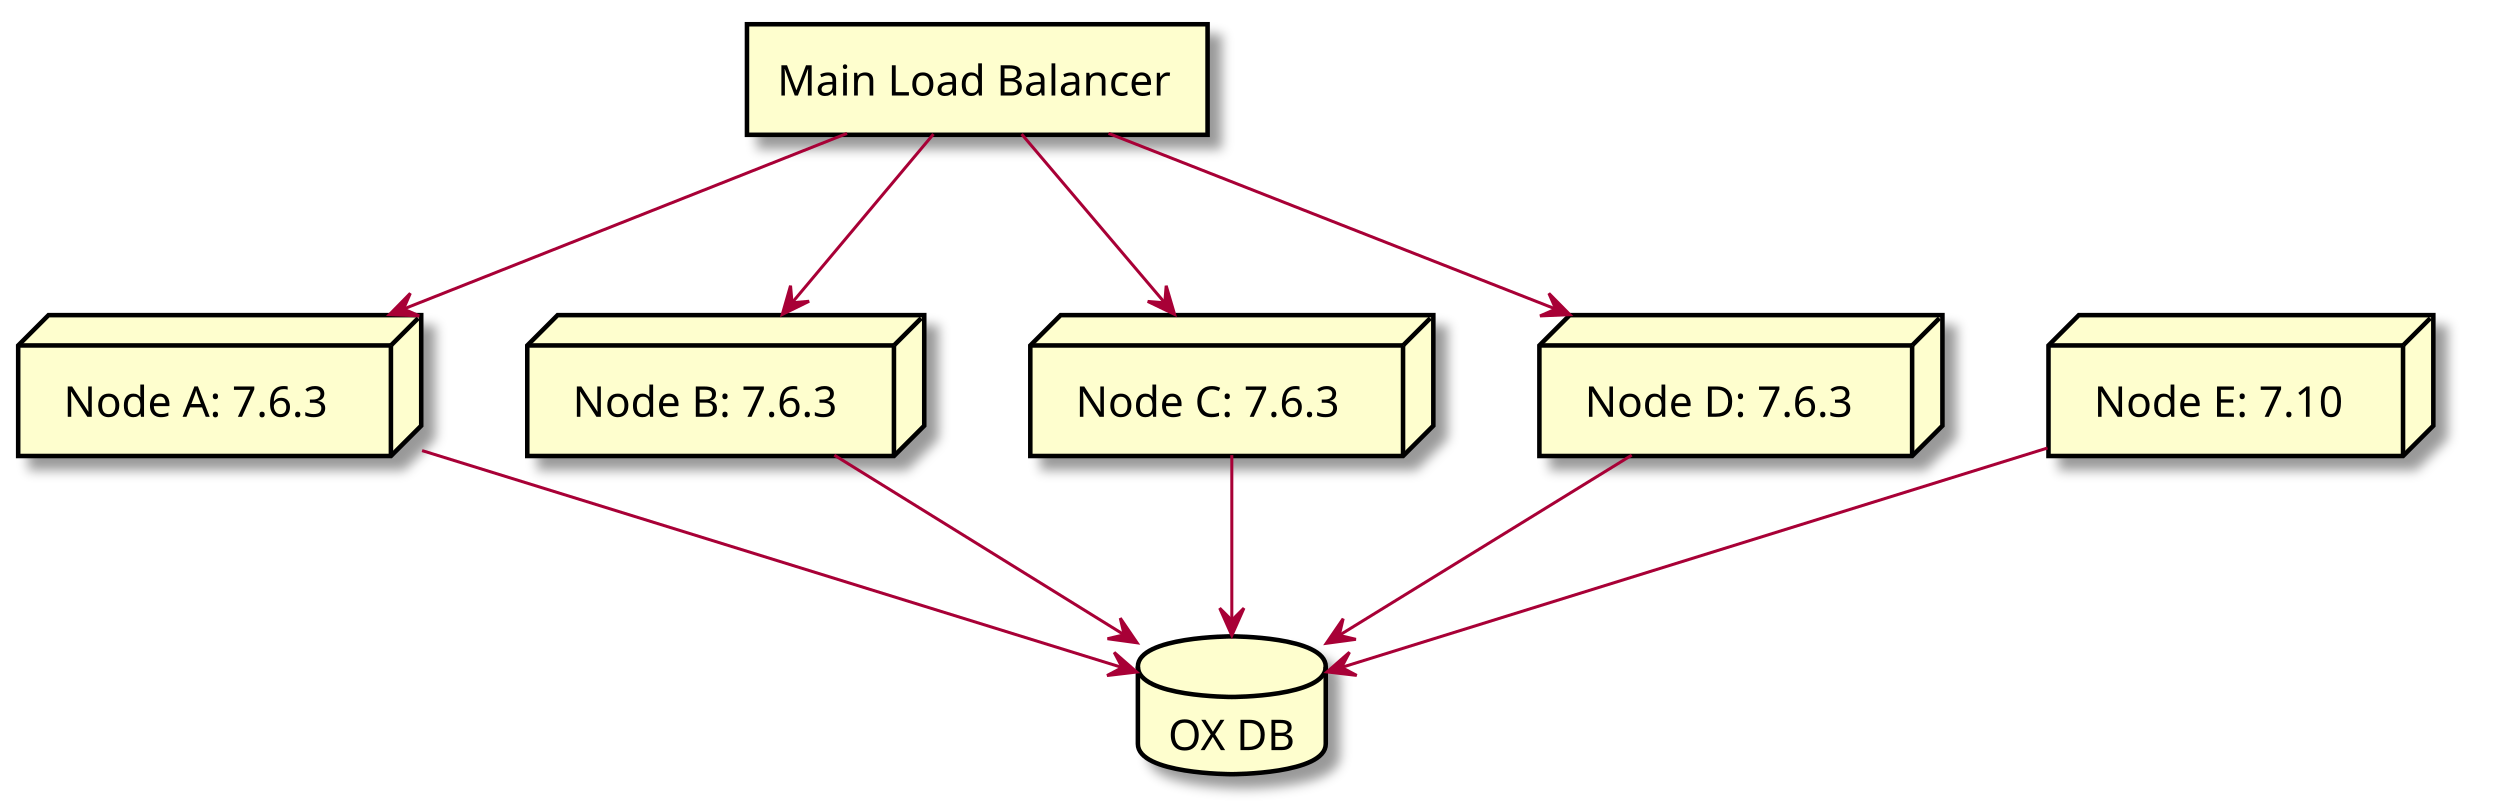
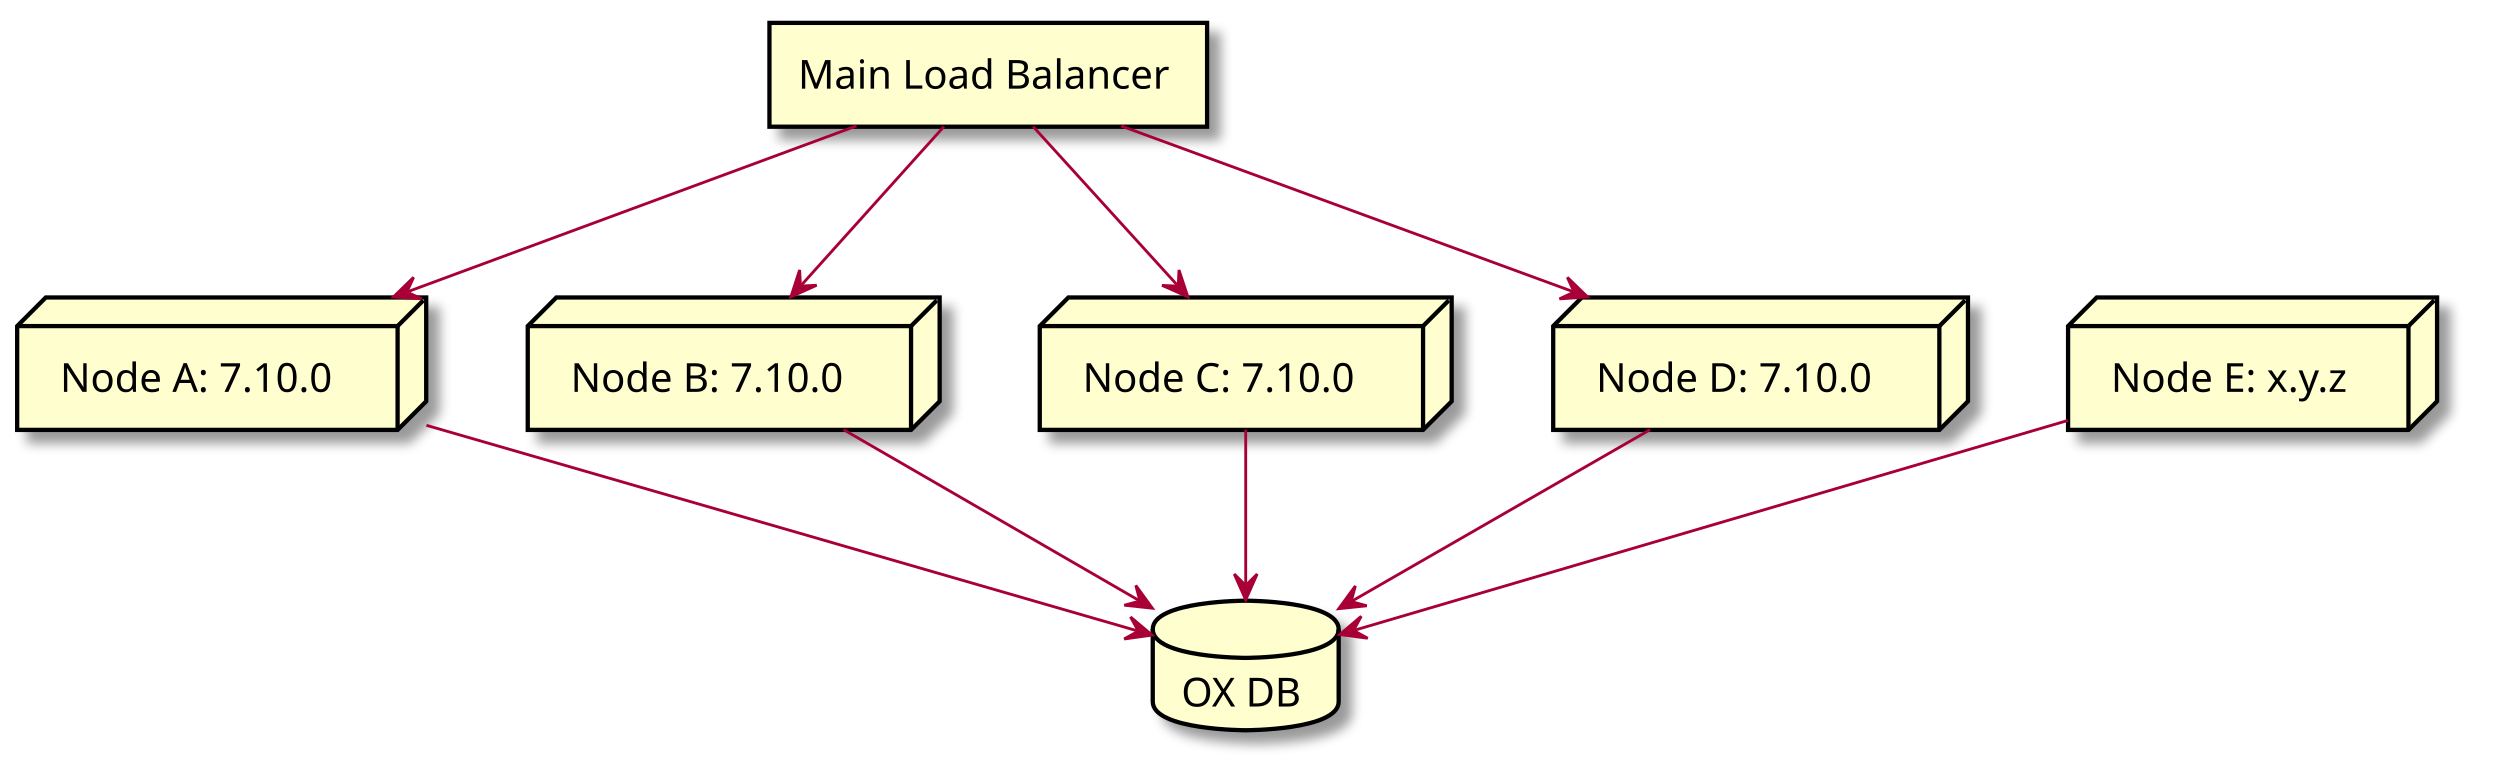
- <svg xmlns="http://www.w3.org/2000/svg" contentScriptType="application/ecmascript" contentStyleType="text/css" height="267px" preserveAspectRatio="none" style="width:825px;height:267px;" version="1.1" viewBox="0 0 825 267" width="825px" zoomAndPan="magnify">
+ <svg xmlns="http://www.w3.org/2000/svg" contentScriptType="application/ecmascript" contentStyleType="text/css" height="267px" preserveAspectRatio="none" style="width:874px;height:267px;" version="1.1" viewBox="0 0 874 267" width="874px" zoomAndPan="magnify">
  <defs>
-     <filter height="300%" id="f1mbhqbg1lc5jo" width="300%" x="-1" y="-1">
+     <filter height="300%" id="f8mxuf1y5b83i" width="300%" x="-1" y="-1">
      <feGaussianBlur result="blurOut" stdDeviation="2.0" />
      <feColorMatrix in="blurOut" result="blurOut2" type="matrix" values="0 0 0 0 0 0 0 0 0 0 0 0 0 0 0 0 0 0 .4 0" />
      <feOffset dx="4.0" dy="4.0" in="blurOut2" result="blurOut3" />
      <feBlend in="SourceGraphic" in2="blurOut3" mode="normal" />
    </filter>
  </defs>
  <g>
-     <rect fill="#FEFECE" filter="url(#f1mbhqbg1lc5jo)" height="36.488" style="stroke: #000000; stroke-width: 1.5;" width="152" x="246.5" y="8" />
-     <text fill="#000000" font-family="sans-serif" font-size="14" lengthAdjust="spacingAndGlyphs" textLength="132" x="256.5" y="31.535">Main Load Balancer</text>
-     <polygon fill="#FEFECE" filter="url(#f1mbhqbg1lc5jo)" points="6,114,16,104,139,104,139,140.488,129,150.488,6,150.488,6,114" style="stroke: #000000; stroke-width: 1.5;" />
-     <line style="stroke: #000000; stroke-width: 1.5;" x1="129" x2="138" y1="114" y2="105" />
-     <line style="stroke: #000000; stroke-width: 1.5;" x1="6" x2="129" y1="114" y2="114" />
-     <line style="stroke: #000000; stroke-width: 1.5;" x1="129" x2="129" y1="114" y2="150.488" />
-     <text fill="#000000" font-family="sans-serif" font-size="14" lengthAdjust="spacingAndGlyphs" textLength="93" x="21" y="137.535">Node A: 7.6.3</text>
-     <polygon fill="#FEFECE" filter="url(#f1mbhqbg1lc5jo)" points="174,114,184,104,305,104,305,140.488,295,150.488,174,150.488,174,114" style="stroke: #000000; stroke-width: 1.5;" />
-     <line style="stroke: #000000; stroke-width: 1.5;" x1="295" x2="304" y1="114" y2="105" />
-     <line style="stroke: #000000; stroke-width: 1.5;" x1="174" x2="295" y1="114" y2="114" />
-     <line style="stroke: #000000; stroke-width: 1.5;" x1="295" x2="295" y1="114" y2="150.488" />
-     <text fill="#000000" font-family="sans-serif" font-size="14" lengthAdjust="spacingAndGlyphs" textLength="91" x="189" y="137.535">Node B: 7.6.3</text>
-     <polygon fill="#FEFECE" filter="url(#f1mbhqbg1lc5jo)" points="340,114,350,104,473,104,473,140.488,463,150.488,340,150.488,340,114" style="stroke: #000000; stroke-width: 1.5;" />
-     <line style="stroke: #000000; stroke-width: 1.5;" x1="463" x2="472" y1="114" y2="105" />
-     <line style="stroke: #000000; stroke-width: 1.5;" x1="340" x2="463" y1="114" y2="114" />
-     <line style="stroke: #000000; stroke-width: 1.5;" x1="463" x2="463" y1="114" y2="150.488" />
-     <text fill="#000000" font-family="sans-serif" font-size="14" lengthAdjust="spacingAndGlyphs" textLength="93" x="355" y="137.535">Node C: 7.6.3</text>
-     <polygon fill="#FEFECE" filter="url(#f1mbhqbg1lc5jo)" points="508,114,518,104,641,104,641,140.488,631,150.488,508,150.488,508,114" style="stroke: #000000; stroke-width: 1.5;" />
-     <line style="stroke: #000000; stroke-width: 1.5;" x1="631" x2="640" y1="114" y2="105" />
-     <line style="stroke: #000000; stroke-width: 1.5;" x1="508" x2="631" y1="114" y2="114" />
-     <line style="stroke: #000000; stroke-width: 1.5;" x1="631" x2="631" y1="114" y2="150.488" />
-     <text fill="#000000" font-family="sans-serif" font-size="14" lengthAdjust="spacingAndGlyphs" textLength="93" x="523" y="137.535">Node D: 7.6.3</text>
-     <polygon fill="#FEFECE" filter="url(#f1mbhqbg1lc5jo)" points="676,114,686,104,803,104,803,140.488,793,150.488,676,150.488,676,114" style="stroke: #000000; stroke-width: 1.5;" />
-     <line style="stroke: #000000; stroke-width: 1.5;" x1="793" x2="802" y1="114" y2="105" />
-     <line style="stroke: #000000; stroke-width: 1.5;" x1="676" x2="793" y1="114" y2="114" />
-     <line style="stroke: #000000; stroke-width: 1.5;" x1="793" x2="793" y1="114" y2="150.488" />
-     <text fill="#000000" font-family="sans-serif" font-size="14" lengthAdjust="spacingAndGlyphs" textLength="87" x="691" y="137.535">Node E: 7.10</text>
-     <path d="M375.5,220 C375.5,210 406.5,210 406.5,210 C406.5,210 437.5,210 437.5,220 L437.5,245.488 C437.5,255.488 406.5,255.488 406.5,255.488 C406.5,255.488 375.5,255.488 375.5,245.488 L375.5,220 " fill="#FEFECE" filter="url(#f1mbhqbg1lc5jo)" style="stroke: #000000; stroke-width: 1.5;" />
-     <path d="M375.5,220 C375.5,230 406.5,230 406.5,230 C406.5,230 437.5,230 437.5,220 " fill="none" style="stroke: #000000; stroke-width: 1.5;" />
-     <text fill="#000000" font-family="sans-serif" font-size="14" lengthAdjust="spacingAndGlyphs" textLength="42" x="385.5" y="247.535">OX DB</text>
-     <path d="M279.523,44.019 C239.249,59.968 178.634,83.971 133.387,101.889 " fill="none" id="Main Load Balancer-Node A: 7.6.3" style="stroke: #A80036; stroke-width: 1.0;" />
-     <polygon fill="#A80036" points="128.504,103.822,138.345,104.227,133.153,101.981,135.399,96.789,128.504,103.822" style="stroke: #A80036; stroke-width: 1.0;" />
-     <path d="M308.043,44.244 C295.175,59.593 276.164,82.268 261.425,99.848 " fill="none" id="Main Load Balancer-Node B: 7.6.3" style="stroke: #A80036; stroke-width: 1.0;" />
-     <polygon fill="#A80036" points="258.159,103.744,267.006,99.416,261.371,99.912,260.875,94.277,258.159,103.744" style="stroke: #A80036; stroke-width: 1.0;" />
-     <path d="M337.132,44.244 C350.154,59.593 369.394,82.268 384.311,99.848 " fill="none" id="Main Load Balancer-Node C: 7.6.3" style="stroke: #A80036; stroke-width: 1.0;" />
-     <polygon fill="#A80036" points="387.616,103.744,384.842,94.294,384.381,99.932,378.743,99.47,387.616,103.744" style="stroke: #A80036; stroke-width: 1.0;" />
-     <path d="M365.82,44.019 C406.417,59.968 467.517,83.971 513.126,101.889 " fill="none" id="Main Load Balancer-Node D: 7.6.3" style="stroke: #A80036; stroke-width: 1.0;" />
-     <polygon fill="#A80036" points="518.048,103.822,511.134,96.808,513.394,101.994,508.209,104.254,518.048,103.822" style="stroke: #A80036; stroke-width: 1.0;" />
-     <path d="M139.287,148.696 C208.769,170.227 314.979,203.139 370.244,220.265 " fill="none" id="Node A: 7.6.3-OX DB" style="stroke: #A80036; stroke-width: 1.0;" />
-     <polygon fill="#A80036" points="375.106,221.772,367.693,215.287,370.33,220.292,365.325,222.928,375.106,221.772" style="stroke: #A80036; stroke-width: 1.0;" />
-     <path d="M275.326,150.203 C303.527,167.682 342.64,191.922 370.808,209.379 " fill="none" id="Node B: 7.6.3-OX DB" style="stroke: #A80036; stroke-width: 1.0;" />
-     <polygon fill="#A80036" points="375.231,212.121,369.689,203.979,370.981,209.487,365.474,210.779,375.231,212.121" style="stroke: #A80036; stroke-width: 1.0;" />
-     <path d="M406.5,150.203 C406.5,166.137 406.5,187.69 406.5,204.601 " fill="none" id="Node C: 7.6.3-OX DB" style="stroke: #A80036; stroke-width: 1.0;" />
-     <polygon fill="#A80036" points="406.5,209.689,410.5,200.689,406.5,204.689,402.5,200.689,406.5,209.689" style="stroke: #A80036; stroke-width: 1.0;" />
-     <path d="M538.46,150.203 C509.998,167.738 470.488,192.079 442.132,209.548 " fill="none" id="Node D: 7.6.3-OX DB" style="stroke: #A80036; stroke-width: 1.0;" />
-     <polygon fill="#A80036" points="437.68,212.291,447.441,210.977,441.938,209.669,443.246,204.165,437.68,212.291" style="stroke: #A80036; stroke-width: 1.0;" />
-     <path d="M675.688,147.833 C606.577,169.314 498.739,202.831 442.842,220.204 " fill="none" id="Node E: 7.10-OX DB" style="stroke: #A80036; stroke-width: 1.0;" />
-     <polygon fill="#A80036" points="437.926,221.733,447.708,222.881,442.701,220.248,445.333,215.241,437.926,221.733" style="stroke: #A80036; stroke-width: 1.0;" />
+     <rect fill="#FEFECE" filter="url(#f8mxuf1y5b83i)" height="36.297" style="stroke: #000000; stroke-width: 1.5;" width="153" x="269" y="8" />
+     <text fill="#000000" font-family="sans-serif" font-size="14" lengthAdjust="spacingAndGlyphs" textLength="133" x="279" y="30.995">Main Load Balancer</text>
+     <polygon fill="#FEFECE" filter="url(#f8mxuf1y5b83i)" points="6,114,16,104,149,104,149,140.297,139,150.297,6,150.297,6,114" style="stroke: #000000; stroke-width: 1.5;" />
+     <line style="stroke: #000000; stroke-width: 1.5;" x1="139" x2="148" y1="114" y2="105" />
+     <line style="stroke: #000000; stroke-width: 1.5;" x1="6" x2="139" y1="114" y2="114" />
+     <line style="stroke: #000000; stroke-width: 1.5;" x1="139" x2="139" y1="114" y2="150.297" />
+     <text fill="#000000" font-family="sans-serif" font-size="14" lengthAdjust="spacingAndGlyphs" textLength="103" x="21" y="136.995">Node A: 7.10.0</text>
+     <polygon fill="#FEFECE" filter="url(#f8mxuf1y5b83i)" points="184.5,114,194.5,104,328.5,104,328.5,140.297,318.5,150.297,184.5,150.297,184.5,114" style="stroke: #000000; stroke-width: 1.5;" />
+     <line style="stroke: #000000; stroke-width: 1.5;" x1="318.5" x2="327.5" y1="114" y2="105" />
+     <line style="stroke: #000000; stroke-width: 1.5;" x1="184.5" x2="318.5" y1="114" y2="114" />
+     <line style="stroke: #000000; stroke-width: 1.5;" x1="318.5" x2="318.5" y1="114" y2="150.297" />
+     <text fill="#000000" font-family="sans-serif" font-size="14" lengthAdjust="spacingAndGlyphs" textLength="104" x="199.5" y="136.995">Node B: 7.10.0</text>
+     <polygon fill="#FEFECE" filter="url(#f8mxuf1y5b83i)" points="363.5,114,373.5,104,507.5,104,507.5,140.297,497.5,150.297,363.5,150.297,363.5,114" style="stroke: #000000; stroke-width: 1.5;" />
+     <line style="stroke: #000000; stroke-width: 1.5;" x1="497.5" x2="506.5" y1="114" y2="105" />
+     <line style="stroke: #000000; stroke-width: 1.5;" x1="363.5" x2="497.5" y1="114" y2="114" />
+     <line style="stroke: #000000; stroke-width: 1.5;" x1="497.5" x2="497.5" y1="114" y2="150.297" />
+     <text fill="#000000" font-family="sans-serif" font-size="14" lengthAdjust="spacingAndGlyphs" textLength="104" x="378.5" y="136.995">Node C: 7.10.0</text>
+     <polygon fill="#FEFECE" filter="url(#f8mxuf1y5b83i)" points="543,114,553,104,688,104,688,140.297,678,150.297,543,150.297,543,114" style="stroke: #000000; stroke-width: 1.5;" />
+     <line style="stroke: #000000; stroke-width: 1.5;" x1="678" x2="687" y1="114" y2="105" />
+     <line style="stroke: #000000; stroke-width: 1.5;" x1="543" x2="678" y1="114" y2="114" />
+     <line style="stroke: #000000; stroke-width: 1.5;" x1="678" x2="678" y1="114" y2="150.297" />
+     <text fill="#000000" font-family="sans-serif" font-size="14" lengthAdjust="spacingAndGlyphs" textLength="105" x="558" y="136.995">Node D: 7.10.0</text>
+     <polygon fill="#FEFECE" filter="url(#f8mxuf1y5b83i)" points="723,114,733,104,852,104,852,140.297,842,150.297,723,150.297,723,114" style="stroke: #000000; stroke-width: 1.5;" />
+     <line style="stroke: #000000; stroke-width: 1.5;" x1="842" x2="851" y1="114" y2="105" />
+     <line style="stroke: #000000; stroke-width: 1.5;" x1="723" x2="842" y1="114" y2="114" />
+     <line style="stroke: #000000; stroke-width: 1.5;" x1="842" x2="842" y1="114" y2="150.297" />
+     <text fill="#000000" font-family="sans-serif" font-size="14" lengthAdjust="spacingAndGlyphs" textLength="89" x="738" y="136.995">Node E: x.y.z</text>
+     <path d="M403,220 C403,210 435.5,210 435.5,210 C435.5,210 468,210 468,220 L468,245.297 C468,255.297 435.5,255.297 435.5,255.297 C435.5,255.297 403,255.297 403,245.297 L403,220 " fill="#FEFECE" filter="url(#f8mxuf1y5b83i)" style="stroke: #000000; stroke-width: 1.5;" />
+     <path d="M403,220 C403,230 435.5,230 435.5,230 C435.5,230 468,230 468,220 " fill="none" style="stroke: #000000; stroke-width: 1.5;" />
+     <text fill="#000000" font-family="sans-serif" font-size="14" lengthAdjust="spacingAndGlyphs" textLength="45" x="413" y="246.995">OX DB</text>
+     <path d="M299.429,44.019 C256.167,60 191.012,84.068 142.477,101.997 " fill="none" id="Main Load Balancer-Node A: 7.10.0" style="stroke: #A80036; stroke-width: 1.0;" />
+     <polygon fill="#A80036" points="137.536,103.822,147.364,104.455,142.226,102.089,144.592,96.951,137.536,103.822" style="stroke: #A80036; stroke-width: 1.0;" />
+     <path d="M329.997,44.244 C316.2,59.593 295.814,82.268 280.01,99.848 " fill="none" id="Main Load Balancer-Node B: 7.10.0" style="stroke: #A80036; stroke-width: 1.0;" />
+     <polygon fill="#A80036" points="276.508,103.744,285.5,99.725,279.851,100.026,279.55,94.377,276.508,103.744" style="stroke: #A80036; stroke-width: 1.0;" />
+     <path d="M361.177,44.244 C375.13,59.593 395.744,82.268 411.726,99.848 " fill="none" id="Main Load Balancer-Node C: 7.10.0" style="stroke: #A80036; stroke-width: 1.0;" />
+     <polygon fill="#A80036" points="415.267,103.744,412.174,94.394,411.904,100.044,406.254,99.774,415.267,103.744" style="stroke: #A80036; stroke-width: 1.0;" />
+     <path d="M391.915,44.019 C435.5,60 501.141,84.068 550.039,101.997 " fill="none" id="Main Load Balancer-Node D: 7.10.0" style="stroke: #A80036; stroke-width: 1.0;" />
+     <polygon fill="#A80036" points="555.016,103.822,547.943,96.968,550.322,102.101,545.189,104.479,555.016,103.822" style="stroke: #A80036; stroke-width: 1.0;" />
+     <path d="M149.086,148.696 C224.108,170.385 339.076,203.623 397.935,220.64 " fill="none" id="Node A: 7.10.0-OX DB" style="stroke: #A80036; stroke-width: 1.0;" />
+     <polygon fill="#A80036" points="402.763,222.036,395.228,215.694,397.96,220.647,393.006,223.379,402.763,222.036" style="stroke: #A80036; stroke-width: 1.0;" />
+     <path d="M294.9,150.203 C325.546,167.923 368.214,192.594 398.489,210.1 " fill="none" id="Node B: 7.10.0-OX DB" style="stroke: #A80036; stroke-width: 1.0;" />
+     <polygon fill="#A80036" points="402.863,212.629,397.074,204.661,398.534,210.126,393.069,211.587,402.863,212.629" style="stroke: #A80036; stroke-width: 1.0;" />
+     <path d="M435.5,150.203 C435.5,166.137 435.5,187.69 435.5,204.601 " fill="none" id="Node C: 7.10.0-OX DB" style="stroke: #A80036; stroke-width: 1.0;" />
+     <polygon fill="#A80036" points="435.5,209.689,439.5,200.689,435.5,204.689,431.5,200.689,435.5,209.689" style="stroke: #A80036; stroke-width: 1.0;" />
+     <path d="M576.885,150.203 C545.97,167.98 502.888,192.752 472.426,210.267 " fill="none" id="Node D: 7.10.0-OX DB" style="stroke: #A80036; stroke-width: 1.0;" />
+     <polygon fill="#A80036" points="468.027,212.797,477.823,211.78,472.362,210.306,473.837,204.844,468.027,212.797" style="stroke: #A80036; stroke-width: 1.0;" />
+     <path d="M722.938,146.983 C649.772,168.497 532.959,202.844 473.279,220.392 " fill="none" id="Node E: x.y.z-OX DB" style="stroke: #A80036; stroke-width: 1.0;" />
+     <polygon fill="#A80036" points="468.383,221.831,478.146,223.128,473.18,220.42,475.888,215.454,468.383,221.831" style="stroke: #A80036; stroke-width: 1.0;" />
  </g>
</svg>
